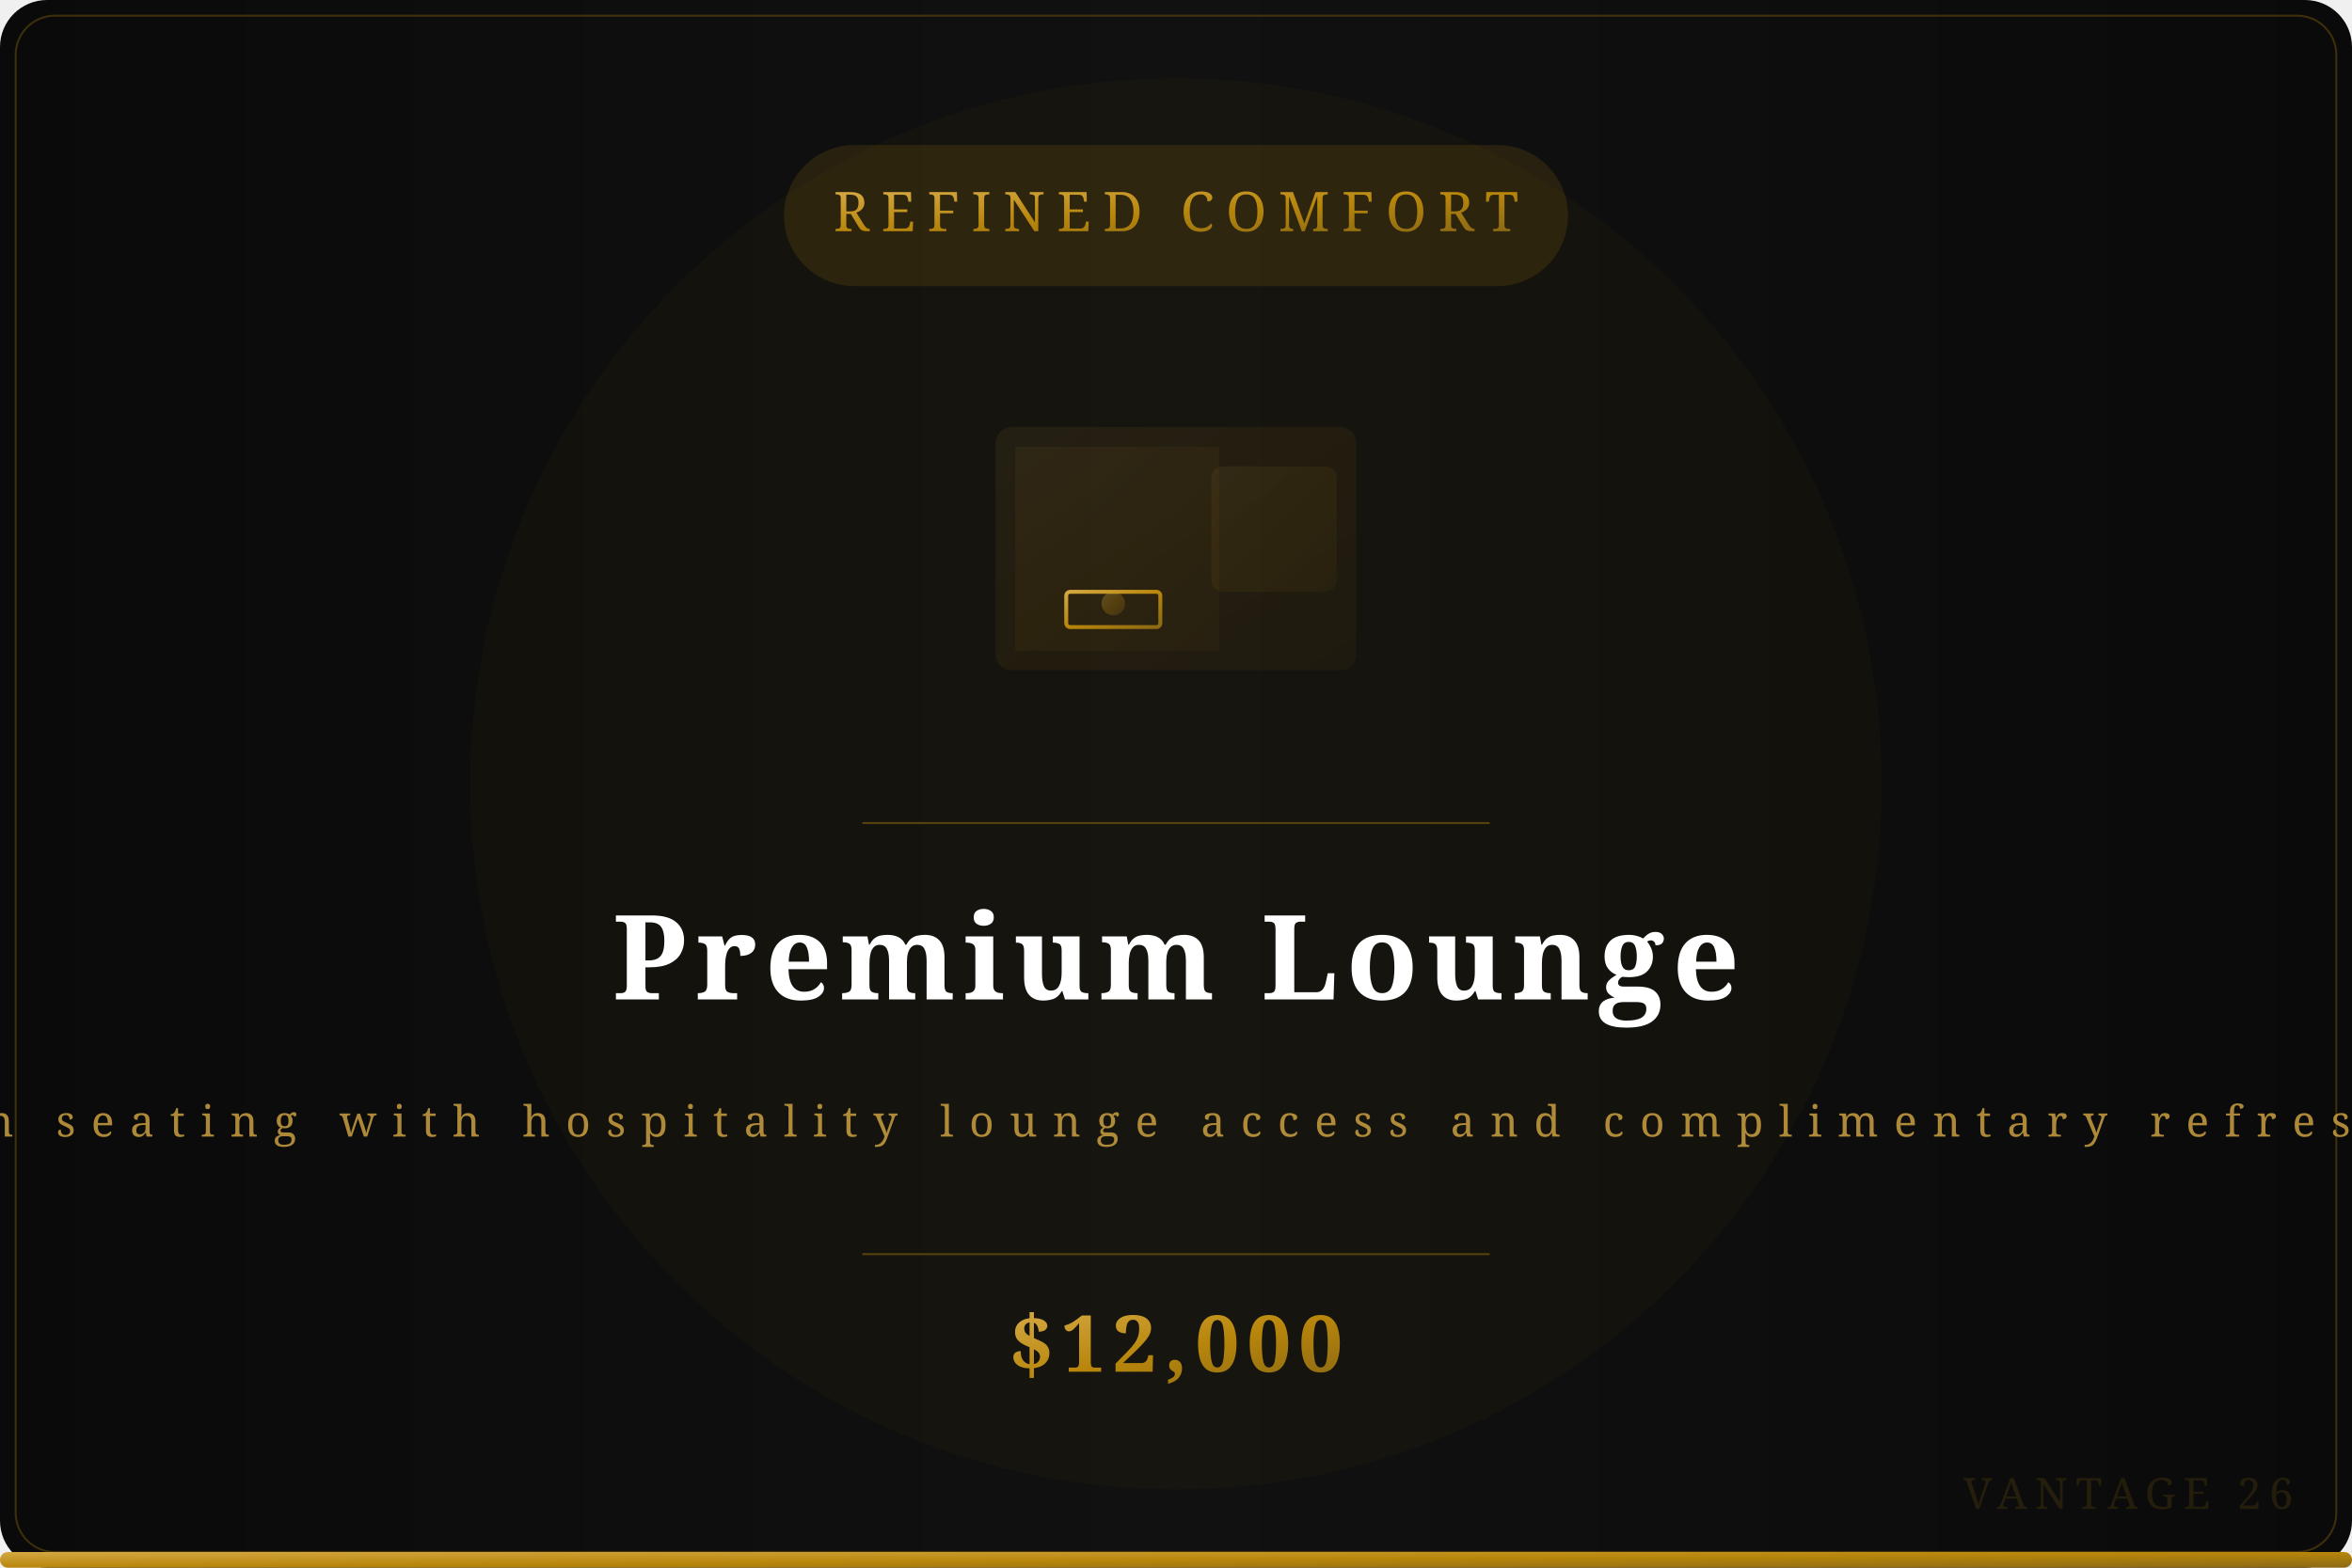
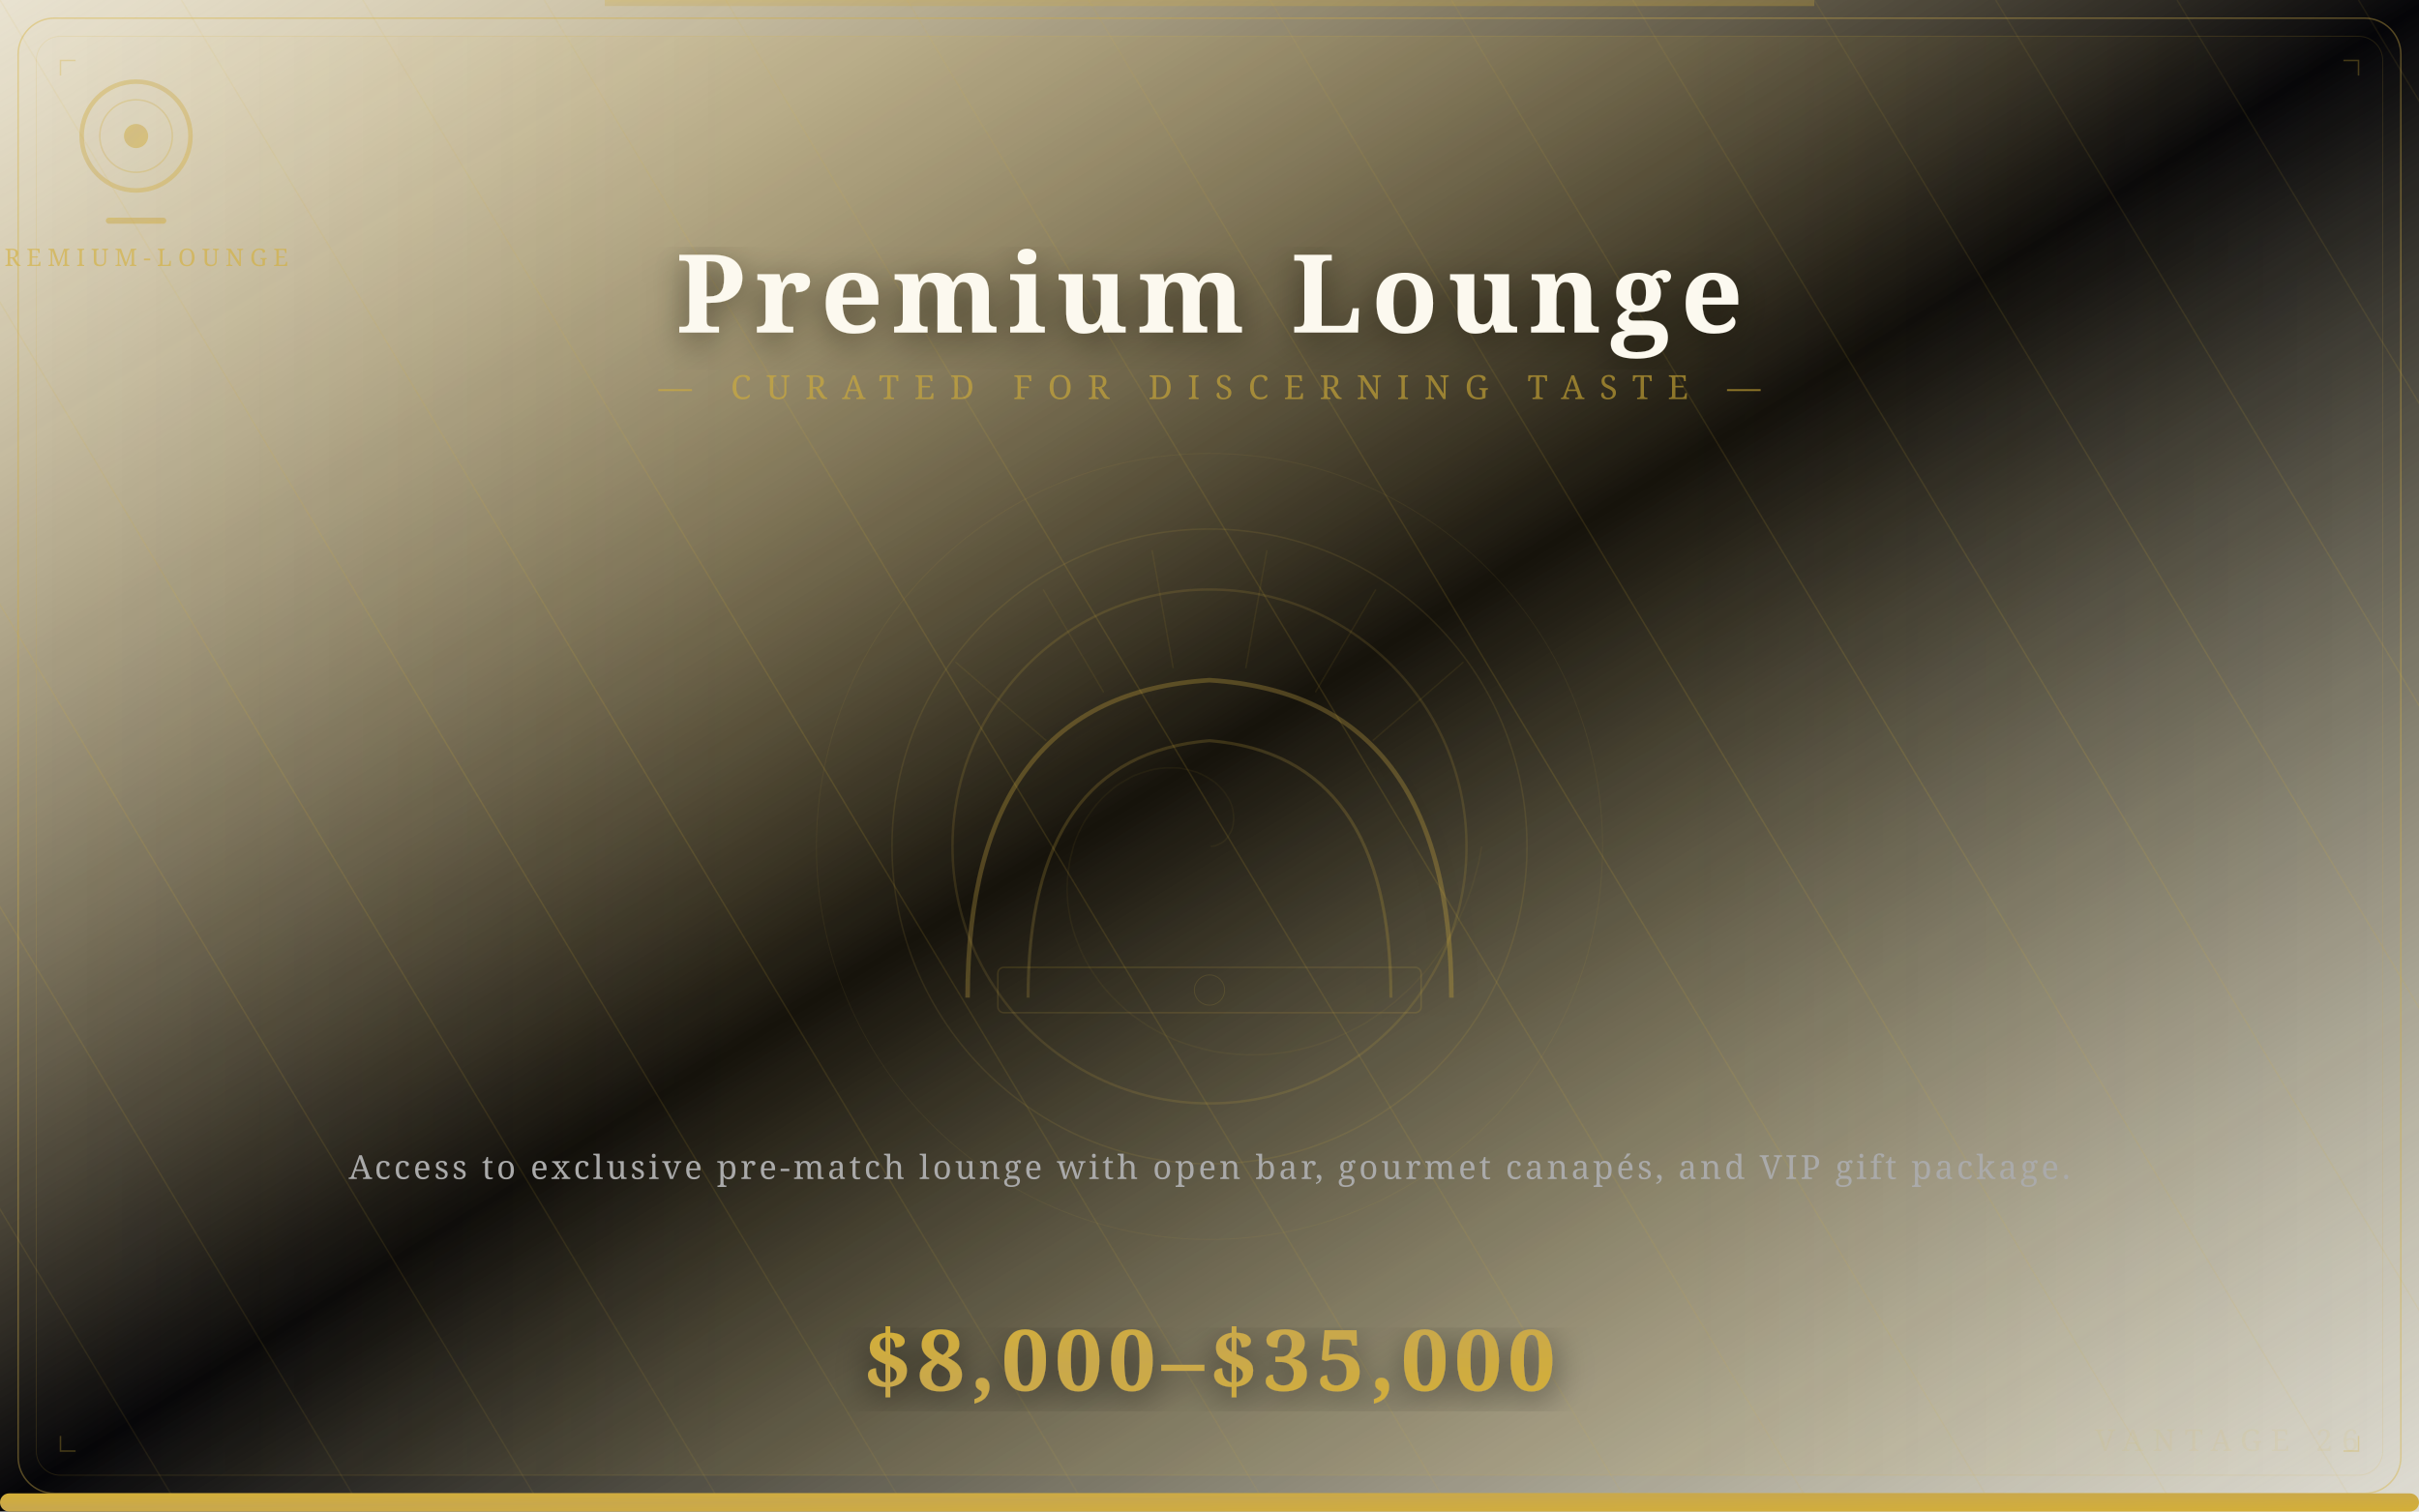
- <svg xmlns="http://www.w3.org/2000/svg" viewBox="0 0 600 400" width="600" height="400">
+ <svg xmlns="http://www.w3.org/2000/svg" viewBox="0 0 800 500" width="800" height="500">
  <defs>
-     <linearGradient id="goldGrad" x1="0%" y1="0%" x2="100%" y2="100%">
-       <stop offset="0%" stop-color="#D4A843" />
-       <stop offset="50%" stop-color="#B8860B" />
-       <stop offset="100%" stop-color="#8B6914" />
+     <linearGradient id="bg" x1="0%" y1="0%" x2="100%" y2="100%">
+       <stop offset="0%" stop-color="#C9A84C30" />
+       <stop offset="50%" stop-color="#050508" />
+       <stop offset="100%" stop-color="#7A6B2E25" />
    </linearGradient>
-     <linearGradient id="bgGrad" x1="0%" y1="0%" x2="100%" y2="0%">
-       <stop offset="0%" stop-color="#0A0A0A" />
-       <stop offset="50%" stop-color="#111" />
-       <stop offset="100%" stop-color="#0A0A0A" />
-     </linearGradient>
-     <linearGradient id="cardGrad" x1="0%" y1="0%" x2="0%" y2="100%">
-       <stop offset="0%" stop-color="#222" />
-       <stop offset="100%" stop-color="#111" />
-     </linearGradient>
-     <linearGradient id="silverGrad" x1="0%" y1="0%" x2="100%" y2="100%">
-       <stop offset="0%" stop-color="#C0C0C0" />
-       <stop offset="50%" stop-color="#A9A9A9" />
-       <stop offset="100%" stop-color="#808080" />
+     <linearGradient id="acc" x1="0%" y1="0%" x2="100%" y2="100%">
+       <stop offset="0%" stop-color="#D4AF37" />
+       <stop offset="40%" stop-color="#C9A84C" />
+       <stop offset="100%" stop-color="#D4AF37" />
    </linearGradient>
    <filter id="glow">
-       <feGaussianBlur stdDeviation="3" result="blur" />
+       <feGaussianBlur stdDeviation="4" result="b" />
      <feMerge>
-         <feMergeNode in="blur" />
+         <feMergeNode in="b" />
        <feMergeNode in="SourceGraphic" />
      </feMerge>
    </filter>
-     <filter id="shadow">
-       <feDropShadow dx="0" dy="2" stdDeviation="4" flood-color="#000" flood-opacity="0.5" />
+     <filter id="sh">
+       <feDropShadow dx="0" dy="3" stdDeviation="6" flood-color="#000" flood-opacity="0.6" />
    </filter>
+     <linearGradient id="sheen" x1="0%" y1="0%" x2="100%" y2="0%">
+       <stop offset="0%" stop-color="#D4AF37" stop-opacity="0" />
+       <stop offset="30%" stop-color="#D4AF37" stop-opacity="0.08" />
+       <stop offset="70%" stop-color="#D4AF37" stop-opacity="0.08" />
+       <stop offset="100%" stop-color="#D4AF37" stop-opacity="0" />
+     </linearGradient>
+     <linearGradient id="diag" x1="0%" y1="0%" x2="100%" y2="100%">
+       <stop offset="0%" stop-color="#D4AF37" stop-opacity="0.08" />
+       <stop offset="50%" stop-color="#D4AF37" stop-opacity="0.15" />
+       <stop offset="100%" stop-color="#D4AF37" stop-opacity="0.08" />
+     </linearGradient>
+     <linearGradient id="fGrad" x1="0%" y1="0%" x2="0%" y2="100%">
+       <stop offset="0%" stop-color="#181822" />
+       <stop offset="100%" stop-color="#0E0E14" />
+     </linearGradient>
+     <pattern id="ornate" x="0" y="0" width="80" height="80" patternUnits="userSpaceOnUse">
+       <path d="M0,40 L40,0 L80,40 L40,80 Z" fill="none" stroke="D4AF37" stroke-width="0.3" opacity="0.06" />
+       <circle cx="40" cy="40" r="8" fill="none" stroke="D4AF37" stroke-width="0.3" opacity="0.06" />
+       <circle cx="0" cy="0" r="4" fill="none" stroke="D4AF37" stroke-width="0.2" opacity="0.06" />
+       <circle cx="80" cy="0" r="4" fill="none" stroke="D4AF37" stroke-width="0.2" opacity="0.06" />
+       <circle cx="0" cy="80" r="4" fill="none" stroke="D4AF37" stroke-width="0.2" opacity="0.06" />
+       <circle cx="80" cy="80" r="4" fill="none" stroke="D4AF37" stroke-width="0.2" opacity="0.06" />
+     </pattern>
  </defs>
-   <rect width="600" height="400" fill="url(#bgGrad)" rx="12" />
-   <rect x="4" y="4" width="592" height="392" fill="none" stroke="#B8860B" stroke-width="0.5" rx="10" opacity="0.3" />
-   <circle cx="300" cy="200" r="180" fill="#B8860B" opacity="0.04" />
-   <rect x="200" y="37" width="200" height="36" rx="18" fill="#B8860B" opacity="0.15" />
-   <text x="300" y="59" text-anchor="middle" font-family="Georgia,serif" font-size="14" fill="url(#goldGrad)" letter-spacing="3">REFINED COMFORT</text>
-   <g transform="translate(300,140) scale(1.0)" fill="none" stroke="url(#goldGrad)" stroke-width="2">
-     <rect x="-45" y="-30" width="90" height="60" rx="3" fill="url(#goldGrad)" opacity="0.08" />
-     <rect x="-40" y="-25" width="50" height="50" fill="url(#goldGrad)" opacity="0.06" />
-     <rect x="10" y="-20" width="30" height="30" rx="2" fill="url(#goldGrad)" opacity="0.08" />
-     <line x1="15" y1="-5" x2="35" y2="-5" stroke-width="1" opacity="0.4" />
-     <line x1="15" y1="2" x2="35" y2="2" stroke-width="1" opacity="0.4" />
-     <line x1="-30" y1="20" x2="0" y2="20" stroke-width="1.5" />
-     <rect x="-28" y="11" width="24" height="9" rx="1" fill="none" stroke-width="1" />
-     <circle cx="-16" cy="14" r="2" fill="url(#goldGrad)" opacity="0.3" />
+   <rect width="800" height="500" fill="url(#bg)" />
+   <rect width="800" height="500" fill="url(#ornate)" />
+   <line x1="-300" y1="0" x2="0" y2="500" stroke="url(#diag)" stroke-width="0.5" />
+   <line x1="-240" y1="0" x2="60" y2="500" stroke="url(#diag)" stroke-width="0.5" />
+   <line x1="-180" y1="0" x2="120" y2="500" stroke="url(#diag)" stroke-width="0.5" />
+   <line x1="-120" y1="0" x2="180" y2="500" stroke="url(#diag)" stroke-width="0.5" />
+   <line x1="-60" y1="0" x2="240" y2="500" stroke="url(#diag)" stroke-width="0.5" />
+   <line x1="0" y1="0" x2="300" y2="500" stroke="url(#diag)" stroke-width="0.5" />
+   <line x1="60" y1="0" x2="360" y2="500" stroke="url(#diag)" stroke-width="0.5" />
+   <line x1="120" y1="0" x2="420" y2="500" stroke="url(#diag)" stroke-width="0.5" />
+   <line x1="180" y1="0" x2="480" y2="500" stroke="url(#diag)" stroke-width="0.5" />
+   <line x1="240" y1="0" x2="540" y2="500" stroke="url(#diag)" stroke-width="0.5" />
+   <line x1="300" y1="0" x2="600" y2="500" stroke="url(#diag)" stroke-width="0.5" />
+   <line x1="360" y1="0" x2="660" y2="500" stroke="url(#diag)" stroke-width="0.5" />
+   <line x1="420" y1="0" x2="720" y2="500" stroke="url(#diag)" stroke-width="0.5" />
+   <line x1="480" y1="0" x2="780" y2="500" stroke="url(#diag)" stroke-width="0.5" />
+   <line x1="540" y1="0" x2="840" y2="500" stroke="url(#diag)" stroke-width="0.5" />
+   <line x1="600" y1="0" x2="900" y2="500" stroke="url(#diag)" stroke-width="0.5" />
+   <line x1="660" y1="0" x2="960" y2="500" stroke="url(#diag)" stroke-width="0.5" />
+   <line x1="720" y1="0" x2="1020" y2="500" stroke="url(#diag)" stroke-width="0.5" />
+   <line x1="780" y1="0" x2="1080" y2="500" stroke="url(#diag)" stroke-width="0.5" />
+   <line x1="840" y1="0" x2="1140" y2="500" stroke="url(#diag)" stroke-width="0.5" />
+   <line x1="900" y1="0" x2="1200" y2="500" stroke="url(#diag)" stroke-width="0.5" />
+   <line x1="960" y1="0" x2="1260" y2="500" stroke="url(#diag)" stroke-width="0.5" />
+   <line x1="1020" y1="0" x2="1320" y2="500" stroke="url(#diag)" stroke-width="0.5" />
+   <line x1="1080" y1="0" x2="1380" y2="500" stroke="url(#diag)" stroke-width="0.5" />
+   <line x1="1140" y1="0" x2="1440" y2="500" stroke="url(#diag)" stroke-width="0.5" />
+   <rect x="6" y="6" width="788" height="488" rx="12" fill="none" stroke="url(#acc)" stroke-width="0.5" opacity="0.4" />
+   <rect x="12" y="12" width="776" height="476" rx="8" fill="none" stroke="#D4AF37" stroke-width="0.3" opacity="0.15" />
+   <rect x="0" y="494" width="800" height="6" fill="url(#acc)" rx="3" />
+   <rect x="200" y="0" width="400" height="2" fill="url(#acc)" opacity="0.3" />
+   <circle cx="45" cy="45" r="18" fill="none" stroke="url(#acc)" stroke-width="1.5" opacity="0.4" />
+   <circle cx="45" cy="45" r="12" fill="none" stroke="url(#acc)" stroke-width="0.5" opacity="0.3" />
+   <circle cx="45" cy="45" r="4" fill="url(#acc)" opacity="0.5" />
+   <rect x="35" y="72" width="20" height="2" fill="url(#acc)" opacity="0.5" rx="1" />
+   <text x="45" y="88" text-anchor="middle" font-family="Georgia,serif" font-size="8" fill="#D4AF37" letter-spacing="2" opacity="0.6">PREMIUM-LOUNGE</text>
+   <text x="400" y="110" text-anchor="middle" font-family="'Playfair Display',Georgia,serif" font-size="36" fill="#FFFFFF" font-weight="700" letter-spacing="3" filter="url(#sh)">Premium Lounge</text>
+   <text x="400" y="132" text-anchor="middle" font-family="Georgia,serif" font-size="11" fill="#D4AF37" letter-spacing="5" opacity="0.6">— CURATED FOR DISCERNING TASTE —</text>
+   <circle cx="400" cy="280" r="130" fill="none" stroke="url(#acc)" stroke-width="0.3" opacity="0.08" />
+   <circle cx="400" cy="280" r="105" fill="none" stroke="url(#acc)" stroke-width="0.5" opacity="0.12" />
+   <circle cx="400" cy="280" r="85" fill="none" stroke="url(#acc)" stroke-width="0.8" opacity="0.15" />
+   <path d="M490.0,280.0 L489.2,284.5 L488.1,288.8 L486.9,293.1 L485.4,297.3 L483.7,301.4 L481.9,305.3 L479.8,309.1 L477.6,312.8 L475.2,316.3 L472.7,319.7 L470.0,322.9 L467.2,326.0 L464.2,328.8 L461.2,331.5 L458.0,334.0 L454.7,336.3 L451.4,338.5 L447.9,340.4 L444.4,342.1 L440.9,343.7 L437.3,345.0 L433.7,346.2 L430.0,347.1 L426.4,347.9 L422.7,348.4 L419.1,348.8 L415.5,348.9 L411.9,348.9 L408.3,348.7 L404.8,348.3 L401.4,347.8 L398.0,347.0 L394.8,346.1 L391.5,345.1 L388.4,343.9 L385.4,342.5 L382.5,341.0 L379.7,339.4 L377.0,337.6 L374.5,335.8 L372.0,333.8 L369.8,331.7 L367.6,329.5 L365.6,327.3 L363.7,324.9 L362.0,322.5 L360.4,320.1 L359.0,317.6 L357.7,315.0 L356.6,312.4 L355.6,309.8 L354.8,307.2 L354.1,304.6 L353.6,301.9 L353.2,299.3 L353.0,296.7 L352.9,294.1 L353.0,291.6 L353.2,289.1 L353.5,286.6 L353.9,284.2 L354.5,281.9 L355.1,279.6 L355.9,277.4 L356.8,275.3 L357.8,273.3 L358.9,271.3 L360.1,269.5 L361.4,267.7 L362.7,266.0 L364.1,264.5 L365.6,263.0 L367.1,261.7 L368.6,260.4 L370.2,259.3 L371.9,258.3 L373.6,257.3 L375.2,256.5 L376.9,255.9 L378.6,255.3 L380.3,254.8 L382.0,254.4 L383.7,254.2 L385.4,254.0 L387.0,254.0 L388.6,254.0 L390.2,254.1 L391.7,254.4 L393.2,254.7 L394.6,255.1 L396.0,255.5 L397.3,256.1 L398.5,256.7 L399.7,257.4 L400.8,258.1 L401.9,258.9 L402.8,259.7 L403.7,260.6 L404.5,261.5 L405.2,262.4 L405.8,263.4 L406.4,264.3 L406.9,265.3 L407.3,266.3 L407.6,267.3 L407.8,268.3 L407.9,269.3 L408.0,270.3 L408.0,271.2 L407.9,272.1 L407.8,273.0 L407.6,273.8 L407.3,274.7 L406.9,275.4 L406.5,276.1 L406.1,276.8 L405.6,277.4 L405.1,278.0 L404.5,278.5 L403.9,278.9 L403.2,279.2 L402.5,279.5 L401.8,279.8 L401.1,279.9 L400.4,280.0" fill="none" stroke="#D4AF37" stroke-width="0.5" opacity="0.06" />
+   <g transform="translate(400,290)" filter="url(#sh)">
+     <path d="M-80,40 Q-80,-60 0,-65 Q80,-60 80,40" fill="none" stroke="url(#acc)" stroke-width="1.5" opacity="0.3" />
+     <path d="M-60,40 Q-60,-40 0,-45 Q60,-40 60,40" fill="none" stroke="url(#acc)" stroke-width="1" opacity="0.2" />
+     <rect x="-70" y="30" width="140" height="15" fill="none" stroke="url(#acc)" stroke-width="0.5" opacity="0.15" rx="2" />
+     <line x1="0" y1="30" x2="0" y2="45" stroke="url(#acc)" stroke-width="0.5" opacity="0.15" />
+     <circle cx="0" cy="37.5" r="5" fill="none" stroke="url(#acc)" stroke-width="0.3" opacity="0.15" />
+     <line x1="-54" y1="-45" x2="-84" y2="-71" stroke="#D4AF37" stroke-width="0.5" opacity="0.08" />
+     <line x1="-35" y1="-61" x2="-55" y2="-95" stroke="#D4AF37" stroke-width="0.5" opacity="0.08" />
+     <line x1="-12" y1="-69" x2="-19" y2="-108" stroke="#D4AF37" stroke-width="0.5" opacity="0.08" />
+     <line x1="12" y1="-69" x2="19" y2="-108" stroke="#D4AF37" stroke-width="0.5" opacity="0.08" />
+     <line x1="35" y1="-61" x2="55" y2="-95" stroke="#D4AF37" stroke-width="0.5" opacity="0.08" />
+     <line x1="54" y1="-45" x2="84" y2="-71" stroke="#D4AF37" stroke-width="0.5" opacity="0.08" />
  </g>
-   <line x1="220" y1="210" x2="380" y2="210" stroke="#B8860B" stroke-width="0.5" opacity="0.4" />
-   <text x="300" y="255" text-anchor="middle" font-family="'Playfair Display',Georgia,serif" font-size="30" fill="#FFFFFF" font-weight="700" letter-spacing="2">Premium Lounge</text>
-   <text x="300" y="290" text-anchor="middle" font-family="Georgia,serif" font-size="11" fill="#D4A843" letter-spacing="4" opacity="0.8">Premium seating with hospitality lounge access and complimentary refreshments.</text>
-   <line x1="220" y1="320" x2="380" y2="320" stroke="#B8860B" stroke-width="0.5" opacity="0.4" />
-   <text x="300" y="350" text-anchor="middle" font-family="Georgia,serif" font-size="20" fill="url(#goldGrad)" letter-spacing="2" font-weight="700">$12,000</text>
-   <rect x="0" y="396" width="600" height="4" fill="url(#goldGrad)" rx="2" />
-   <text x="585" y="385" text-anchor="end" font-family="Georgia,serif" font-size="11" fill="#B8860B" opacity="0.15" letter-spacing="2">VANTAGE 26</text>
+   <rect x="12" y="12" width="776" height="476" rx="8" fill="url(#sheen)" />
+   <text x="400" y="390" text-anchor="middle" font-family="Georgia,serif" font-size="11" fill="#aaaaaa" letter-spacing="1" textLength="580">Access to exclusive pre-match lounge with open bar, gourmet canapés, and VIP gift package.</text>
+   <text x="400" y="460" text-anchor="middle" font-family="'Playfair Display',Georgia,serif" font-size="28" fill="url(#acc)" font-weight="700" letter-spacing="2" filter="url(#sh)">$8,000–$35,000</text>
+   <path d="M20,25 L20,20 L25,20" fill="none" stroke="#D4AF37" stroke-width="0.5" opacity="0.3" />
+   <path d="M780,25 L780,20 L775,20" fill="none" stroke="#D4AF37" stroke-width="0.5" opacity="0.3" />
+   <path d="M20,475 L20,480 L25,480" fill="none" stroke="#D4AF37" stroke-width="0.5" opacity="0.3" />
+   <path d="M780,475 L780,480 L775,480" fill="none" stroke="#D4AF37" stroke-width="0.5" opacity="0.3" />
+   <text x="780" y="480" text-anchor="end" font-family="Georgia,serif" font-size="10" fill="#D4AF37" opacity="0.08" letter-spacing="3">VANTAGE 26</text>
</svg>
